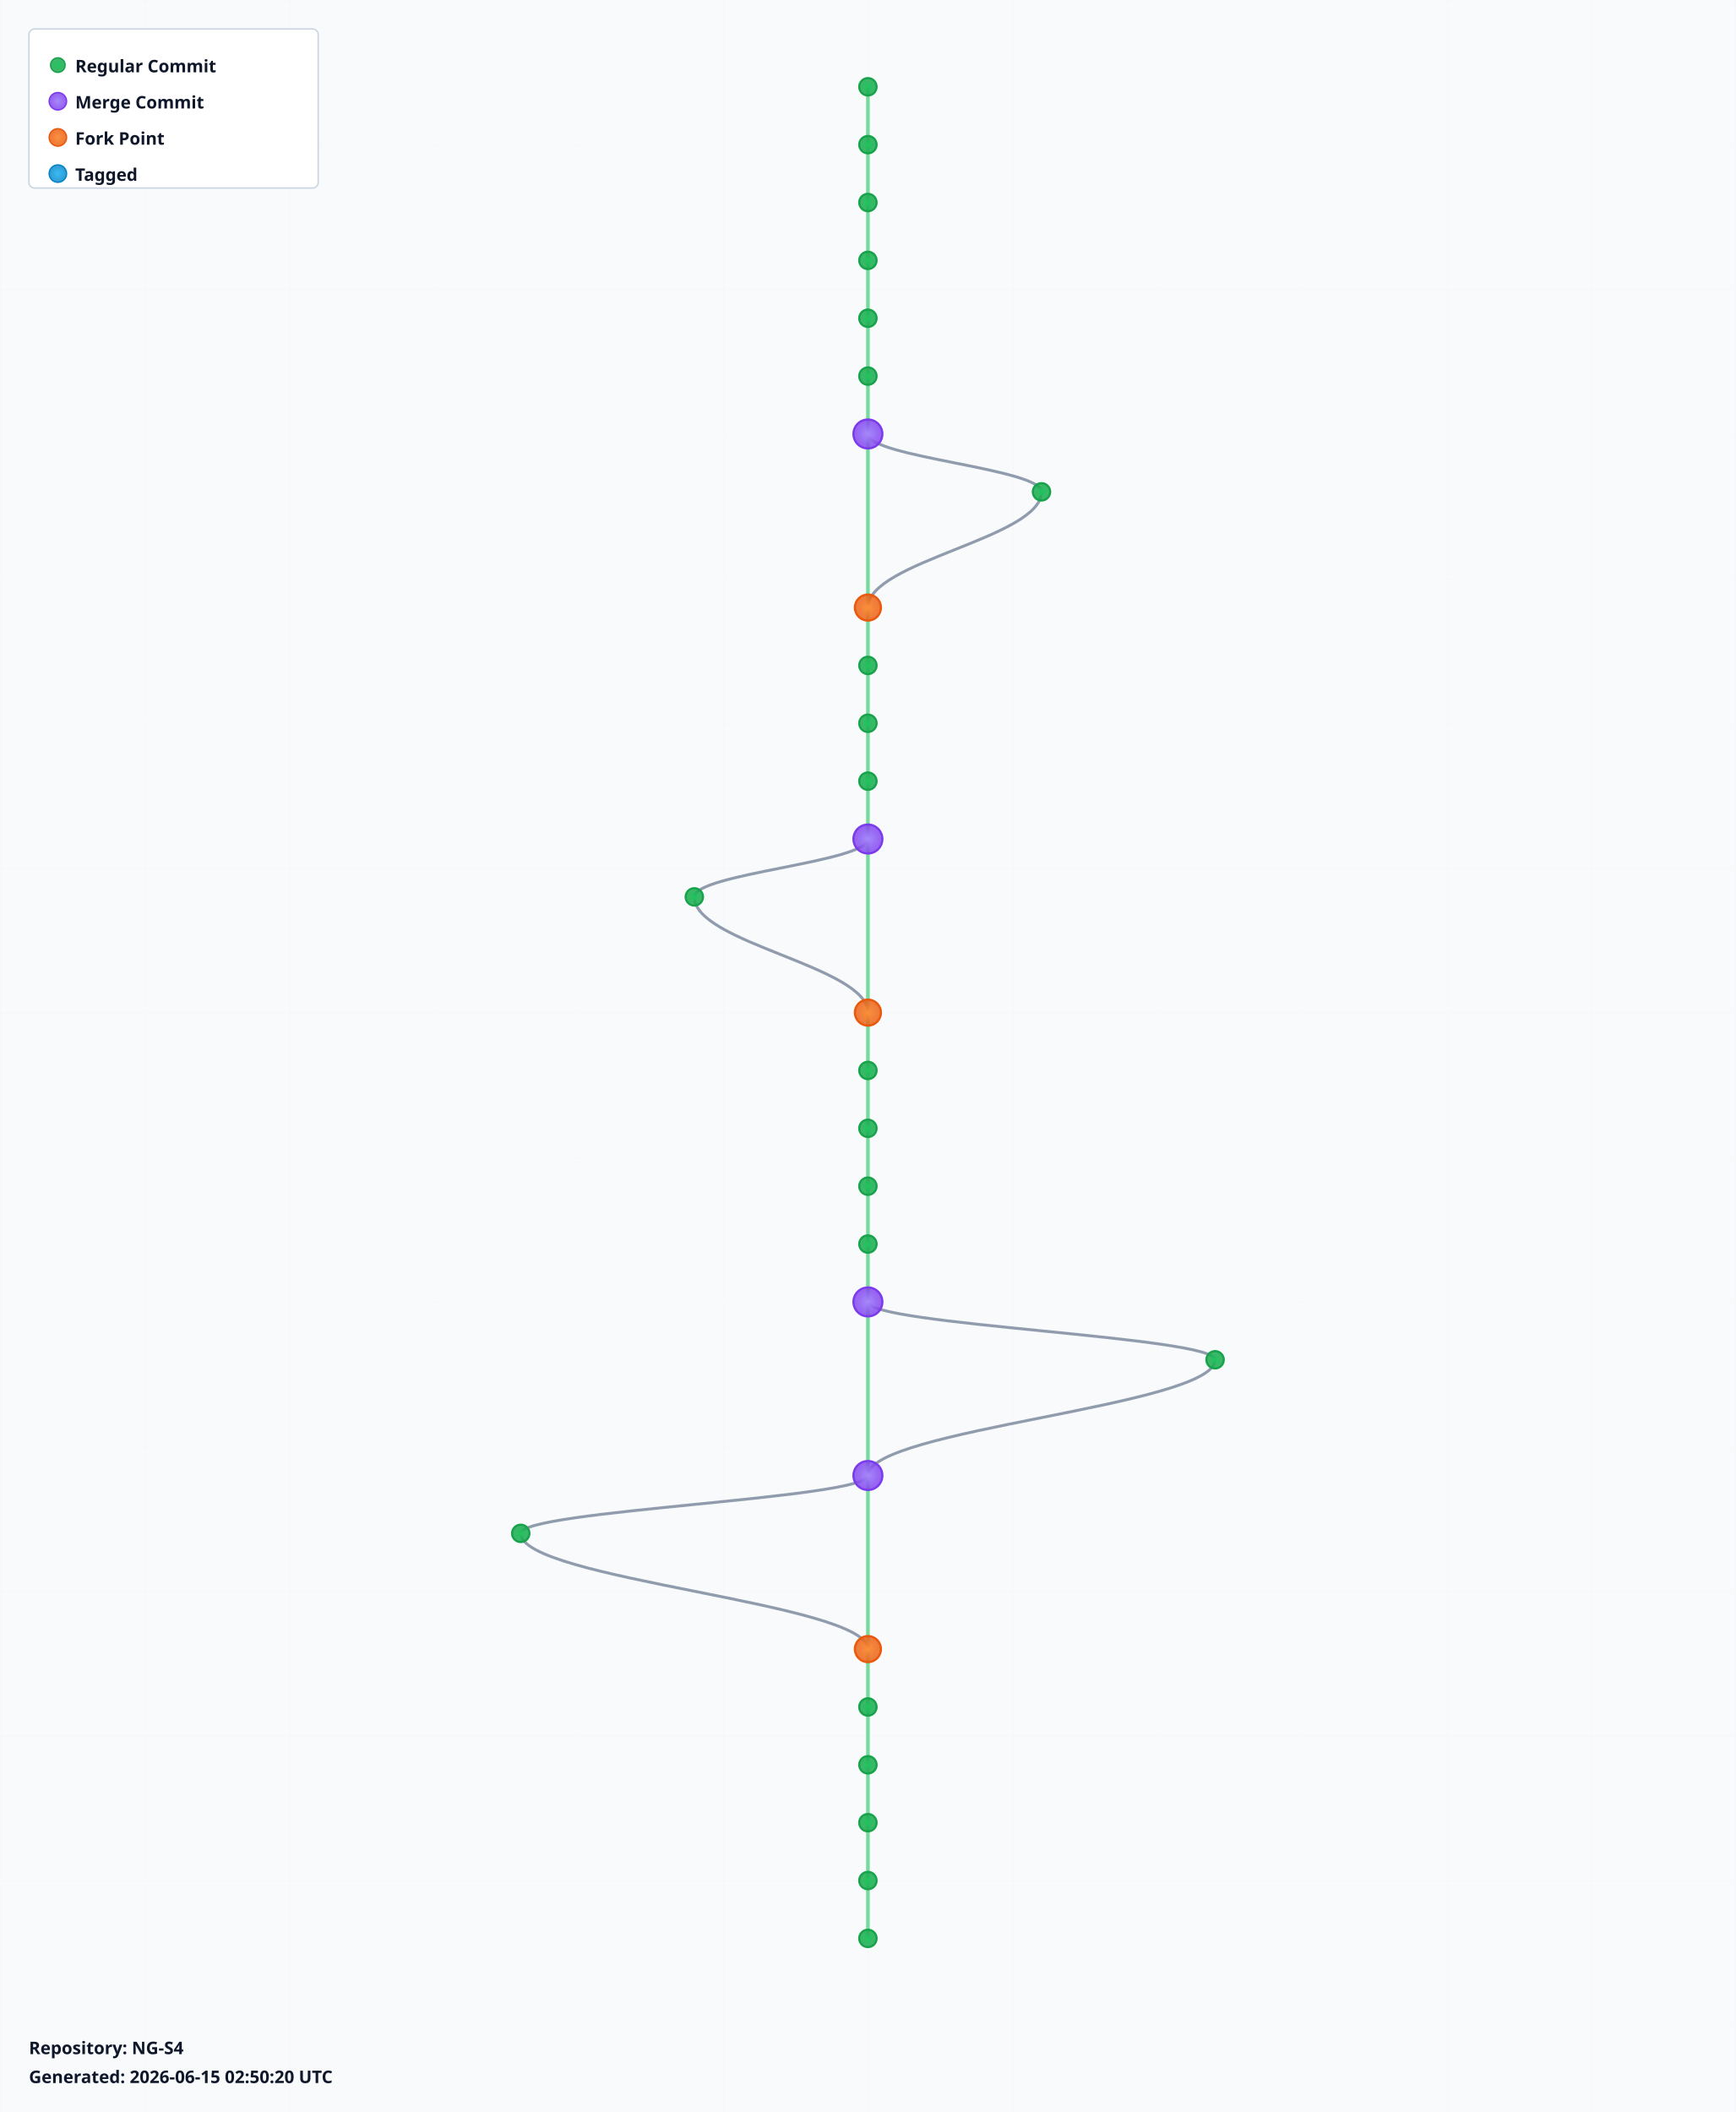
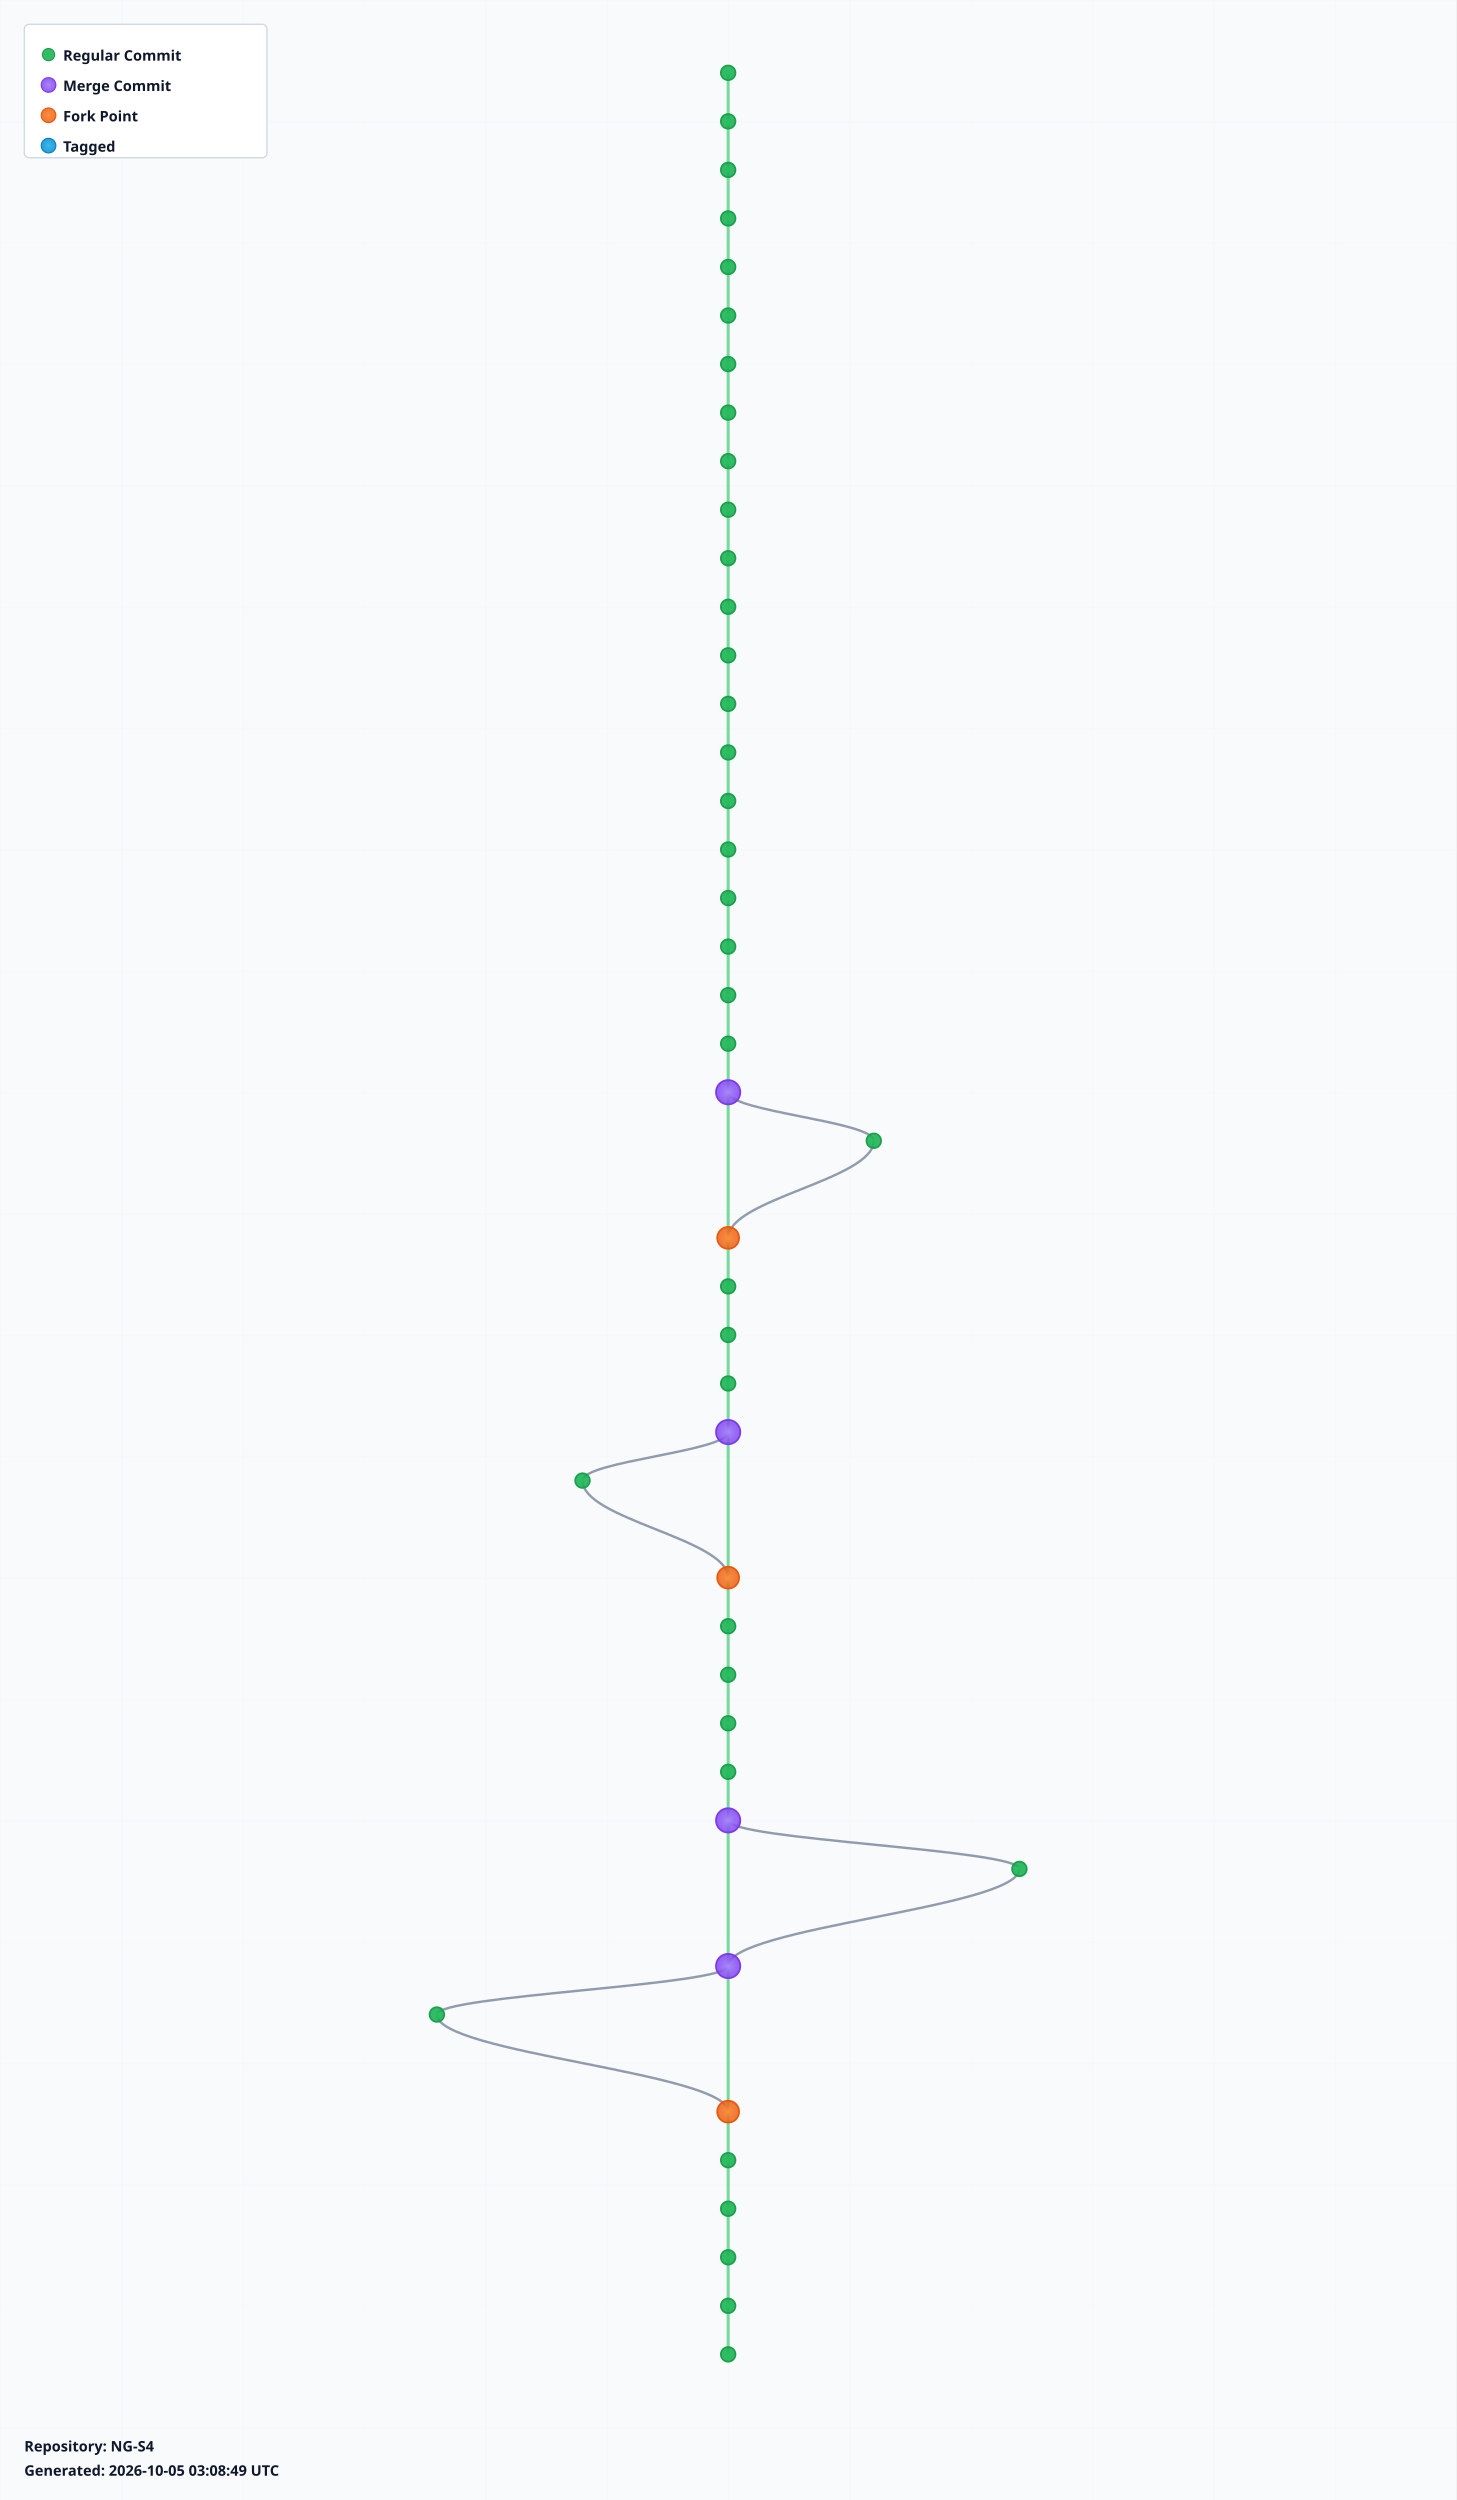
- <svg xmlns="http://www.w3.org/2000/svg" width="1200" height="1460" viewBox="0 0 1200 1460">
+ <svg xmlns="http://www.w3.org/2000/svg" width="1200" height="2060" viewBox="0 0 1200 2060">
  <defs>
    <radialGradient id="leafGradient">
      <stop offset="0%" style="stop-color:#22c55e;stop-opacity:1" />
      <stop offset="100%" style="stop-color:#16a34a;stop-opacity:0.8" />
    </radialGradient>
    <radialGradient id="mergeGradient">
      <stop offset="0%" style="stop-color:#a78bfa;stop-opacity:1" />
      <stop offset="100%" style="stop-color:#7c3aed;stop-opacity:0.8" />
    </radialGradient>
    <radialGradient id="forkGradient">
      <stop offset="0%" style="stop-color:#fb923c;stop-opacity:1" />
      <stop offset="100%" style="stop-color:#ea580c;stop-opacity:0.8" />
    </radialGradient>
    <radialGradient id="tagGradient">
      <stop offset="0%" style="stop-color:#38bdf8;stop-opacity:1" />
      <stop offset="100%" style="stop-color:#0284c7;stop-opacity:0.8" />
    </radialGradient>
    <style>
      .branch-line { stroke: #64748b; stroke-width: 2; fill: none; opacity: 0.7; }
      .trunk-line { stroke: #22c55e; stroke-width: 2.5; fill: none; opacity: 0.6; }
      .commit-leaf { cursor: pointer; }
      .commit-leaf:hover { filter: brightness(1.5); }
      .branch-label { font-family: sans-serif; font-size: 12px; font-weight: bold; fill: #0f172a; }
    </style>
  </defs>
-   <rect width="1200" height="1460" fill="#f8fafc" />
+   <rect width="1200" height="2060" fill="#f8fafc" />
  <defs>
    <pattern id="grid" width="100" height="100" patternUnits="userSpaceOnUse">
      <path d="M 100 0 L 0 0 0 100" fill="none" stroke="#e2e8f0" stroke-width="0.5" opacity="0.3" />
    </pattern>
  </defs>
-   <rect width="1200" height="1460" fill="url(#grid)" />
+   <rect width="1200" height="2060" fill="url(#grid)" />
  <g id="branches">
    <line class="trunk-line" x1="600" y1="60" x2="600" y2="100" />
    <line class="trunk-line" x1="600" y1="100" x2="600" y2="140" />
    <line class="trunk-line" x1="600" y1="140" x2="600" y2="180" />
    <line class="trunk-line" x1="600" y1="180" x2="600" y2="220" />
    <line class="trunk-line" x1="600" y1="220" x2="600" y2="260" />
    <line class="trunk-line" x1="600" y1="260" x2="600" y2="300" />
-     <line class="trunk-line" x1="600" y1="300" x2="600" y2="420" />
-     <path class="branch-line" d="M 600 300 C 600 316, 720 324, 720 340" />
-     <path class="branch-line" d="M 720 340 C 720 372, 600 388, 600 420" />
+     <line class="trunk-line" x1="600" y1="300" x2="600" y2="340" />
+     <line class="trunk-line" x1="600" y1="340" x2="600" y2="380" />
+     <line class="trunk-line" x1="600" y1="380" x2="600" y2="420" />
    <line class="trunk-line" x1="600" y1="420" x2="600" y2="460" />
    <line class="trunk-line" x1="600" y1="460" x2="600" y2="500" />
    <line class="trunk-line" x1="600" y1="500" x2="600" y2="540" />
    <line class="trunk-line" x1="600" y1="540" x2="600" y2="580" />
-     <line class="trunk-line" x1="600" y1="580" x2="600" y2="700" />
-     <path class="branch-line" d="M 600 580 C 600 596, 480 604, 480 620" />
-     <path class="branch-line" d="M 480 620 C 480 652, 600 668, 600 700" />
+     <line class="trunk-line" x1="600" y1="580" x2="600" y2="620" />
+     <line class="trunk-line" x1="600" y1="620" x2="600" y2="660" />
+     <line class="trunk-line" x1="600" y1="660" x2="600" y2="700" />
    <line class="trunk-line" x1="600" y1="700" x2="600" y2="740" />
    <line class="trunk-line" x1="600" y1="740" x2="600" y2="780" />
    <line class="trunk-line" x1="600" y1="780" x2="600" y2="820" />
    <line class="trunk-line" x1="600" y1="820" x2="600" y2="860" />
    <line class="trunk-line" x1="600" y1="860" x2="600" y2="900" />
    <line class="trunk-line" x1="600" y1="900" x2="600" y2="1020" />
-     <path class="branch-line" d="M 600 900 C 600 916, 840 924, 840 940" />
-     <path class="branch-line" d="M 840 940 C 840 972, 600 988, 600 1020" />
-     <line class="trunk-line" x1="600" y1="1020" x2="600" y2="1140" />
-     <path class="branch-line" d="M 600 1020 C 600 1036, 360 1044, 360 1060" />
-     <path class="branch-line" d="M 360 1060 C 360 1092, 600 1108, 600 1140" />
+     <path class="branch-line" d="M 600 900 C 600 916, 720 924, 720 940" />
+     <path class="branch-line" d="M 720 940 C 720 972, 600 988, 600 1020" />
+     <line class="trunk-line" x1="600" y1="1020" x2="600" y2="1060" />
+     <line class="trunk-line" x1="600" y1="1060" x2="600" y2="1100" />
+     <line class="trunk-line" x1="600" y1="1100" x2="600" y2="1140" />
    <line class="trunk-line" x1="600" y1="1140" x2="600" y2="1180" />
-     <line class="trunk-line" x1="600" y1="1180" x2="600" y2="1220" />
-     <line class="trunk-line" x1="600" y1="1220" x2="600" y2="1260" />
-     <line class="trunk-line" x1="600" y1="1260" x2="600" y2="1300" />
+     <line class="trunk-line" x1="600" y1="1180" x2="600" y2="1300" />
+     <path class="branch-line" d="M 600 1180 C 600 1196, 480 1204, 480 1220" />
+     <path class="branch-line" d="M 480 1220 C 480 1252, 600 1268, 600 1300" />
    <line class="trunk-line" x1="600" y1="1300" x2="600" y2="1340" />
+     <line class="trunk-line" x1="600" y1="1340" x2="600" y2="1380" />
+     <line class="trunk-line" x1="600" y1="1380" x2="600" y2="1420" />
+     <line class="trunk-line" x1="600" y1="1420" x2="600" y2="1460" />
+     <line class="trunk-line" x1="600" y1="1460" x2="600" y2="1500" />
+     <line class="trunk-line" x1="600" y1="1500" x2="600" y2="1620" />
+     <path class="branch-line" d="M 600 1500 C 600 1516, 840 1524, 840 1540" />
+     <path class="branch-line" d="M 840 1540 C 840 1572, 600 1588, 600 1620" />
+     <line class="trunk-line" x1="600" y1="1620" x2="600" y2="1740" />
+     <path class="branch-line" d="M 600 1620 C 600 1636, 360 1644, 360 1660" />
+     <path class="branch-line" d="M 360 1660 C 360 1692, 600 1708, 600 1740" />
+     <line class="trunk-line" x1="600" y1="1740" x2="600" y2="1780" />
+     <line class="trunk-line" x1="600" y1="1780" x2="600" y2="1820" />
+     <line class="trunk-line" x1="600" y1="1820" x2="600" y2="1860" />
+     <line class="trunk-line" x1="600" y1="1860" x2="600" y2="1900" />
+     <line class="trunk-line" x1="600" y1="1900" x2="600" y2="1940" />
  </g>
  <g id="commits">
    <circle class="commit-leaf" cx="600" cy="60" r="6" fill="url(#leafGradient)" stroke="#16a34a" stroke-width="1.5" />
    <circle class="commit-leaf" cx="600" cy="100" r="6" fill="url(#leafGradient)" stroke="#16a34a" stroke-width="1.5" />
    <circle class="commit-leaf" cx="600" cy="140" r="6" fill="url(#leafGradient)" stroke="#16a34a" stroke-width="1.5" />
    <circle class="commit-leaf" cx="600" cy="180" r="6" fill="url(#leafGradient)" stroke="#16a34a" stroke-width="1.5" />
    <circle class="commit-leaf" cx="600" cy="220" r="6" fill="url(#leafGradient)" stroke="#16a34a" stroke-width="1.5" />
    <circle class="commit-leaf" cx="600" cy="260" r="6" fill="url(#leafGradient)" stroke="#16a34a" stroke-width="1.5" />
-     <circle class="commit-leaf" cx="600" cy="300" r="10" fill="url(#mergeGradient)" stroke="#7c3aed" stroke-width="1.5" />
-     <circle class="commit-leaf" cx="720" cy="340" r="6" fill="url(#leafGradient)" stroke="#16a34a" stroke-width="1.5" />
-     <circle class="commit-leaf" cx="600" cy="420" r="9" fill="url(#forkGradient)" stroke="#ea580c" stroke-width="1.5" />
+     <circle class="commit-leaf" cx="600" cy="300" r="6" fill="url(#leafGradient)" stroke="#16a34a" stroke-width="1.5" />
+     <circle class="commit-leaf" cx="600" cy="340" r="6" fill="url(#leafGradient)" stroke="#16a34a" stroke-width="1.5" />
+     <circle class="commit-leaf" cx="600" cy="380" r="6" fill="url(#leafGradient)" stroke="#16a34a" stroke-width="1.5" />
+     <circle class="commit-leaf" cx="600" cy="420" r="6" fill="url(#leafGradient)" stroke="#16a34a" stroke-width="1.5" />
    <circle class="commit-leaf" cx="600" cy="460" r="6" fill="url(#leafGradient)" stroke="#16a34a" stroke-width="1.5" />
    <circle class="commit-leaf" cx="600" cy="500" r="6" fill="url(#leafGradient)" stroke="#16a34a" stroke-width="1.5" />
    <circle class="commit-leaf" cx="600" cy="540" r="6" fill="url(#leafGradient)" stroke="#16a34a" stroke-width="1.5" />
-     <circle class="commit-leaf" cx="600" cy="580" r="10" fill="url(#mergeGradient)" stroke="#7c3aed" stroke-width="1.5" />
-     <circle class="commit-leaf" cx="480" cy="620" r="6" fill="url(#leafGradient)" stroke="#16a34a" stroke-width="1.5" />
-     <circle class="commit-leaf" cx="600" cy="700" r="9" fill="url(#forkGradient)" stroke="#ea580c" stroke-width="1.5" />
+     <circle class="commit-leaf" cx="600" cy="580" r="6" fill="url(#leafGradient)" stroke="#16a34a" stroke-width="1.5" />
+     <circle class="commit-leaf" cx="600" cy="620" r="6" fill="url(#leafGradient)" stroke="#16a34a" stroke-width="1.5" />
+     <circle class="commit-leaf" cx="600" cy="660" r="6" fill="url(#leafGradient)" stroke="#16a34a" stroke-width="1.5" />
+     <circle class="commit-leaf" cx="600" cy="700" r="6" fill="url(#leafGradient)" stroke="#16a34a" stroke-width="1.5" />
    <circle class="commit-leaf" cx="600" cy="740" r="6" fill="url(#leafGradient)" stroke="#16a34a" stroke-width="1.5" />
    <circle class="commit-leaf" cx="600" cy="780" r="6" fill="url(#leafGradient)" stroke="#16a34a" stroke-width="1.5" />
    <circle class="commit-leaf" cx="600" cy="820" r="6" fill="url(#leafGradient)" stroke="#16a34a" stroke-width="1.5" />
    <circle class="commit-leaf" cx="600" cy="860" r="6" fill="url(#leafGradient)" stroke="#16a34a" stroke-width="1.5" />
    <circle class="commit-leaf" cx="600" cy="900" r="10" fill="url(#mergeGradient)" stroke="#7c3aed" stroke-width="1.5" />
-     <circle class="commit-leaf" cx="840" cy="940" r="6" fill="url(#leafGradient)" stroke="#16a34a" stroke-width="1.5" />
-     <circle class="commit-leaf" cx="600" cy="1020" r="10" fill="url(#mergeGradient)" stroke="#7c3aed" stroke-width="1.5" />
-     <circle class="commit-leaf" cx="360" cy="1060" r="6" fill="url(#leafGradient)" stroke="#16a34a" stroke-width="1.5" />
-     <circle class="commit-leaf" cx="600" cy="1140" r="9" fill="url(#forkGradient)" stroke="#ea580c" stroke-width="1.5" />
-     <circle class="commit-leaf" cx="600" cy="1180" r="6" fill="url(#leafGradient)" stroke="#16a34a" stroke-width="1.5" />
-     <circle class="commit-leaf" cx="600" cy="1220" r="6" fill="url(#leafGradient)" stroke="#16a34a" stroke-width="1.5" />
-     <circle class="commit-leaf" cx="600" cy="1260" r="6" fill="url(#leafGradient)" stroke="#16a34a" stroke-width="1.5" />
-     <circle class="commit-leaf" cx="600" cy="1300" r="6" fill="url(#leafGradient)" stroke="#16a34a" stroke-width="1.5" />
+     <circle class="commit-leaf" cx="720" cy="940" r="6" fill="url(#leafGradient)" stroke="#16a34a" stroke-width="1.5" />
+     <circle class="commit-leaf" cx="600" cy="1020" r="9" fill="url(#forkGradient)" stroke="#ea580c" stroke-width="1.5" />
+     <circle class="commit-leaf" cx="600" cy="1060" r="6" fill="url(#leafGradient)" stroke="#16a34a" stroke-width="1.5" />
+     <circle class="commit-leaf" cx="600" cy="1100" r="6" fill="url(#leafGradient)" stroke="#16a34a" stroke-width="1.5" />
+     <circle class="commit-leaf" cx="600" cy="1140" r="6" fill="url(#leafGradient)" stroke="#16a34a" stroke-width="1.5" />
+     <circle class="commit-leaf" cx="600" cy="1180" r="10" fill="url(#mergeGradient)" stroke="#7c3aed" stroke-width="1.5" />
+     <circle class="commit-leaf" cx="480" cy="1220" r="6" fill="url(#leafGradient)" stroke="#16a34a" stroke-width="1.5" />
+     <circle class="commit-leaf" cx="600" cy="1300" r="9" fill="url(#forkGradient)" stroke="#ea580c" stroke-width="1.5" />
    <circle class="commit-leaf" cx="600" cy="1340" r="6" fill="url(#leafGradient)" stroke="#16a34a" stroke-width="1.5" />
+     <circle class="commit-leaf" cx="600" cy="1380" r="6" fill="url(#leafGradient)" stroke="#16a34a" stroke-width="1.5" />
+     <circle class="commit-leaf" cx="600" cy="1420" r="6" fill="url(#leafGradient)" stroke="#16a34a" stroke-width="1.5" />
+     <circle class="commit-leaf" cx="600" cy="1460" r="6" fill="url(#leafGradient)" stroke="#16a34a" stroke-width="1.5" />
+     <circle class="commit-leaf" cx="600" cy="1500" r="10" fill="url(#mergeGradient)" stroke="#7c3aed" stroke-width="1.5" />
+     <circle class="commit-leaf" cx="840" cy="1540" r="6" fill="url(#leafGradient)" stroke="#16a34a" stroke-width="1.5" />
+     <circle class="commit-leaf" cx="600" cy="1620" r="10" fill="url(#mergeGradient)" stroke="#7c3aed" stroke-width="1.5" />
+     <circle class="commit-leaf" cx="360" cy="1660" r="6" fill="url(#leafGradient)" stroke="#16a34a" stroke-width="1.5" />
+     <circle class="commit-leaf" cx="600" cy="1740" r="9" fill="url(#forkGradient)" stroke="#ea580c" stroke-width="1.5" />
+     <circle class="commit-leaf" cx="600" cy="1780" r="6" fill="url(#leafGradient)" stroke="#16a34a" stroke-width="1.5" />
+     <circle class="commit-leaf" cx="600" cy="1820" r="6" fill="url(#leafGradient)" stroke="#16a34a" stroke-width="1.5" />
+     <circle class="commit-leaf" cx="600" cy="1860" r="6" fill="url(#leafGradient)" stroke="#16a34a" stroke-width="1.5" />
+     <circle class="commit-leaf" cx="600" cy="1900" r="6" fill="url(#leafGradient)" stroke="#16a34a" stroke-width="1.5" />
+     <circle class="commit-leaf" cx="600" cy="1940" r="6" fill="url(#leafGradient)" stroke="#16a34a" stroke-width="1.5" />
  </g>
  <g id="legend" transform="translate(20, 20)">
    <rect width="200" height="110" fill="white" stroke="#cbd5e1" stroke-width="1" rx="4" />
    <circle cx="20" cy="25" r="5" fill="url(#leafGradient)" stroke="#16a34a" />
    <text x="32" y="30" class="branch-label" font-size="12">Regular Commit</text>
    <circle cx="20" cy="50" r="6" fill="url(#mergeGradient)" stroke="#7c3aed" />
    <text x="32" y="55" class="branch-label" font-size="12">Merge Commit</text>
    <circle cx="20" cy="75" r="6" fill="url(#forkGradient)" stroke="#ea580c" />
    <text x="32" y="80" class="branch-label" font-size="12">Fork Point</text>
    <circle cx="20" cy="100" r="6" fill="url(#tagGradient)" stroke="#0284c7" />
    <text x="32" y="105" class="branch-label" font-size="12">Tagged</text>
  </g>
-   <g id="info" transform="translate(20, 1420)">
+   <g id="info" transform="translate(20, 2020)">
    <text x="0" y="0" class="branch-label" font-size="12" fill="#666">
      Repository: NG-S4
    </text>
    <text x="0" y="20" class="branch-label" font-size="10" fill="#999">
-       Generated: 2026-06-15 02:50:20 UTC
+       Generated: 2026-10-05 03:08:49 UTC
    </text>
  </g>
</svg>
